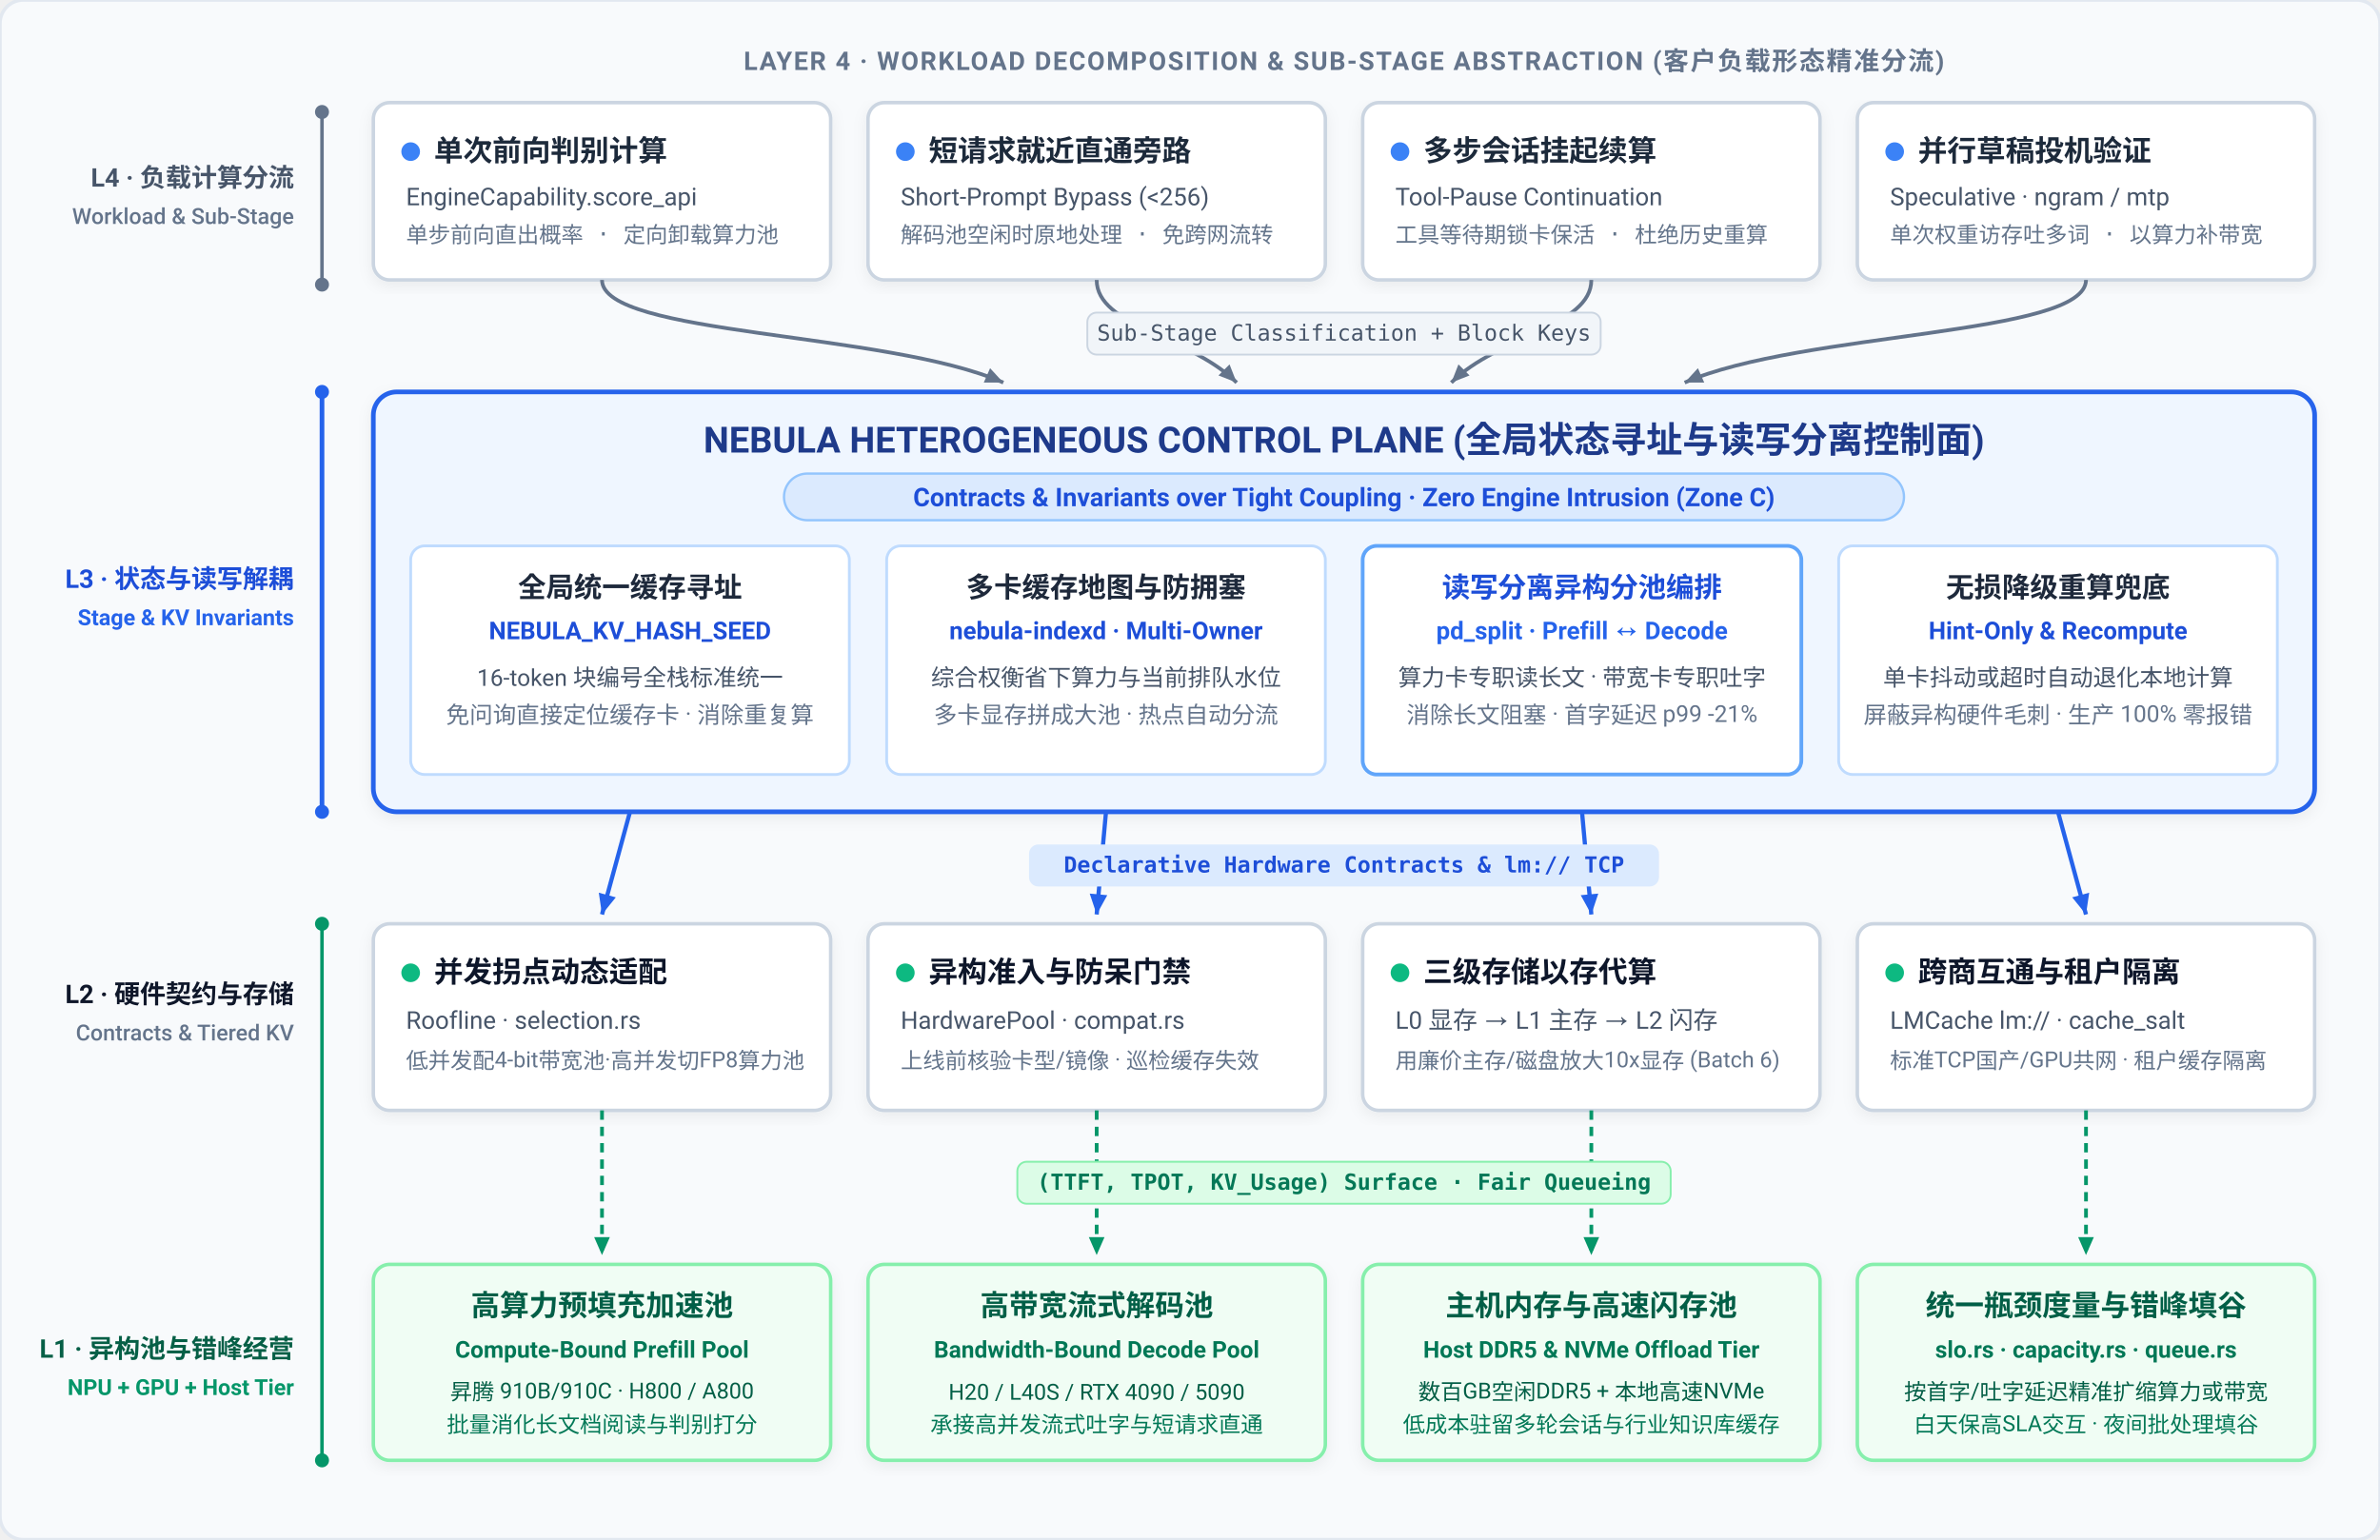
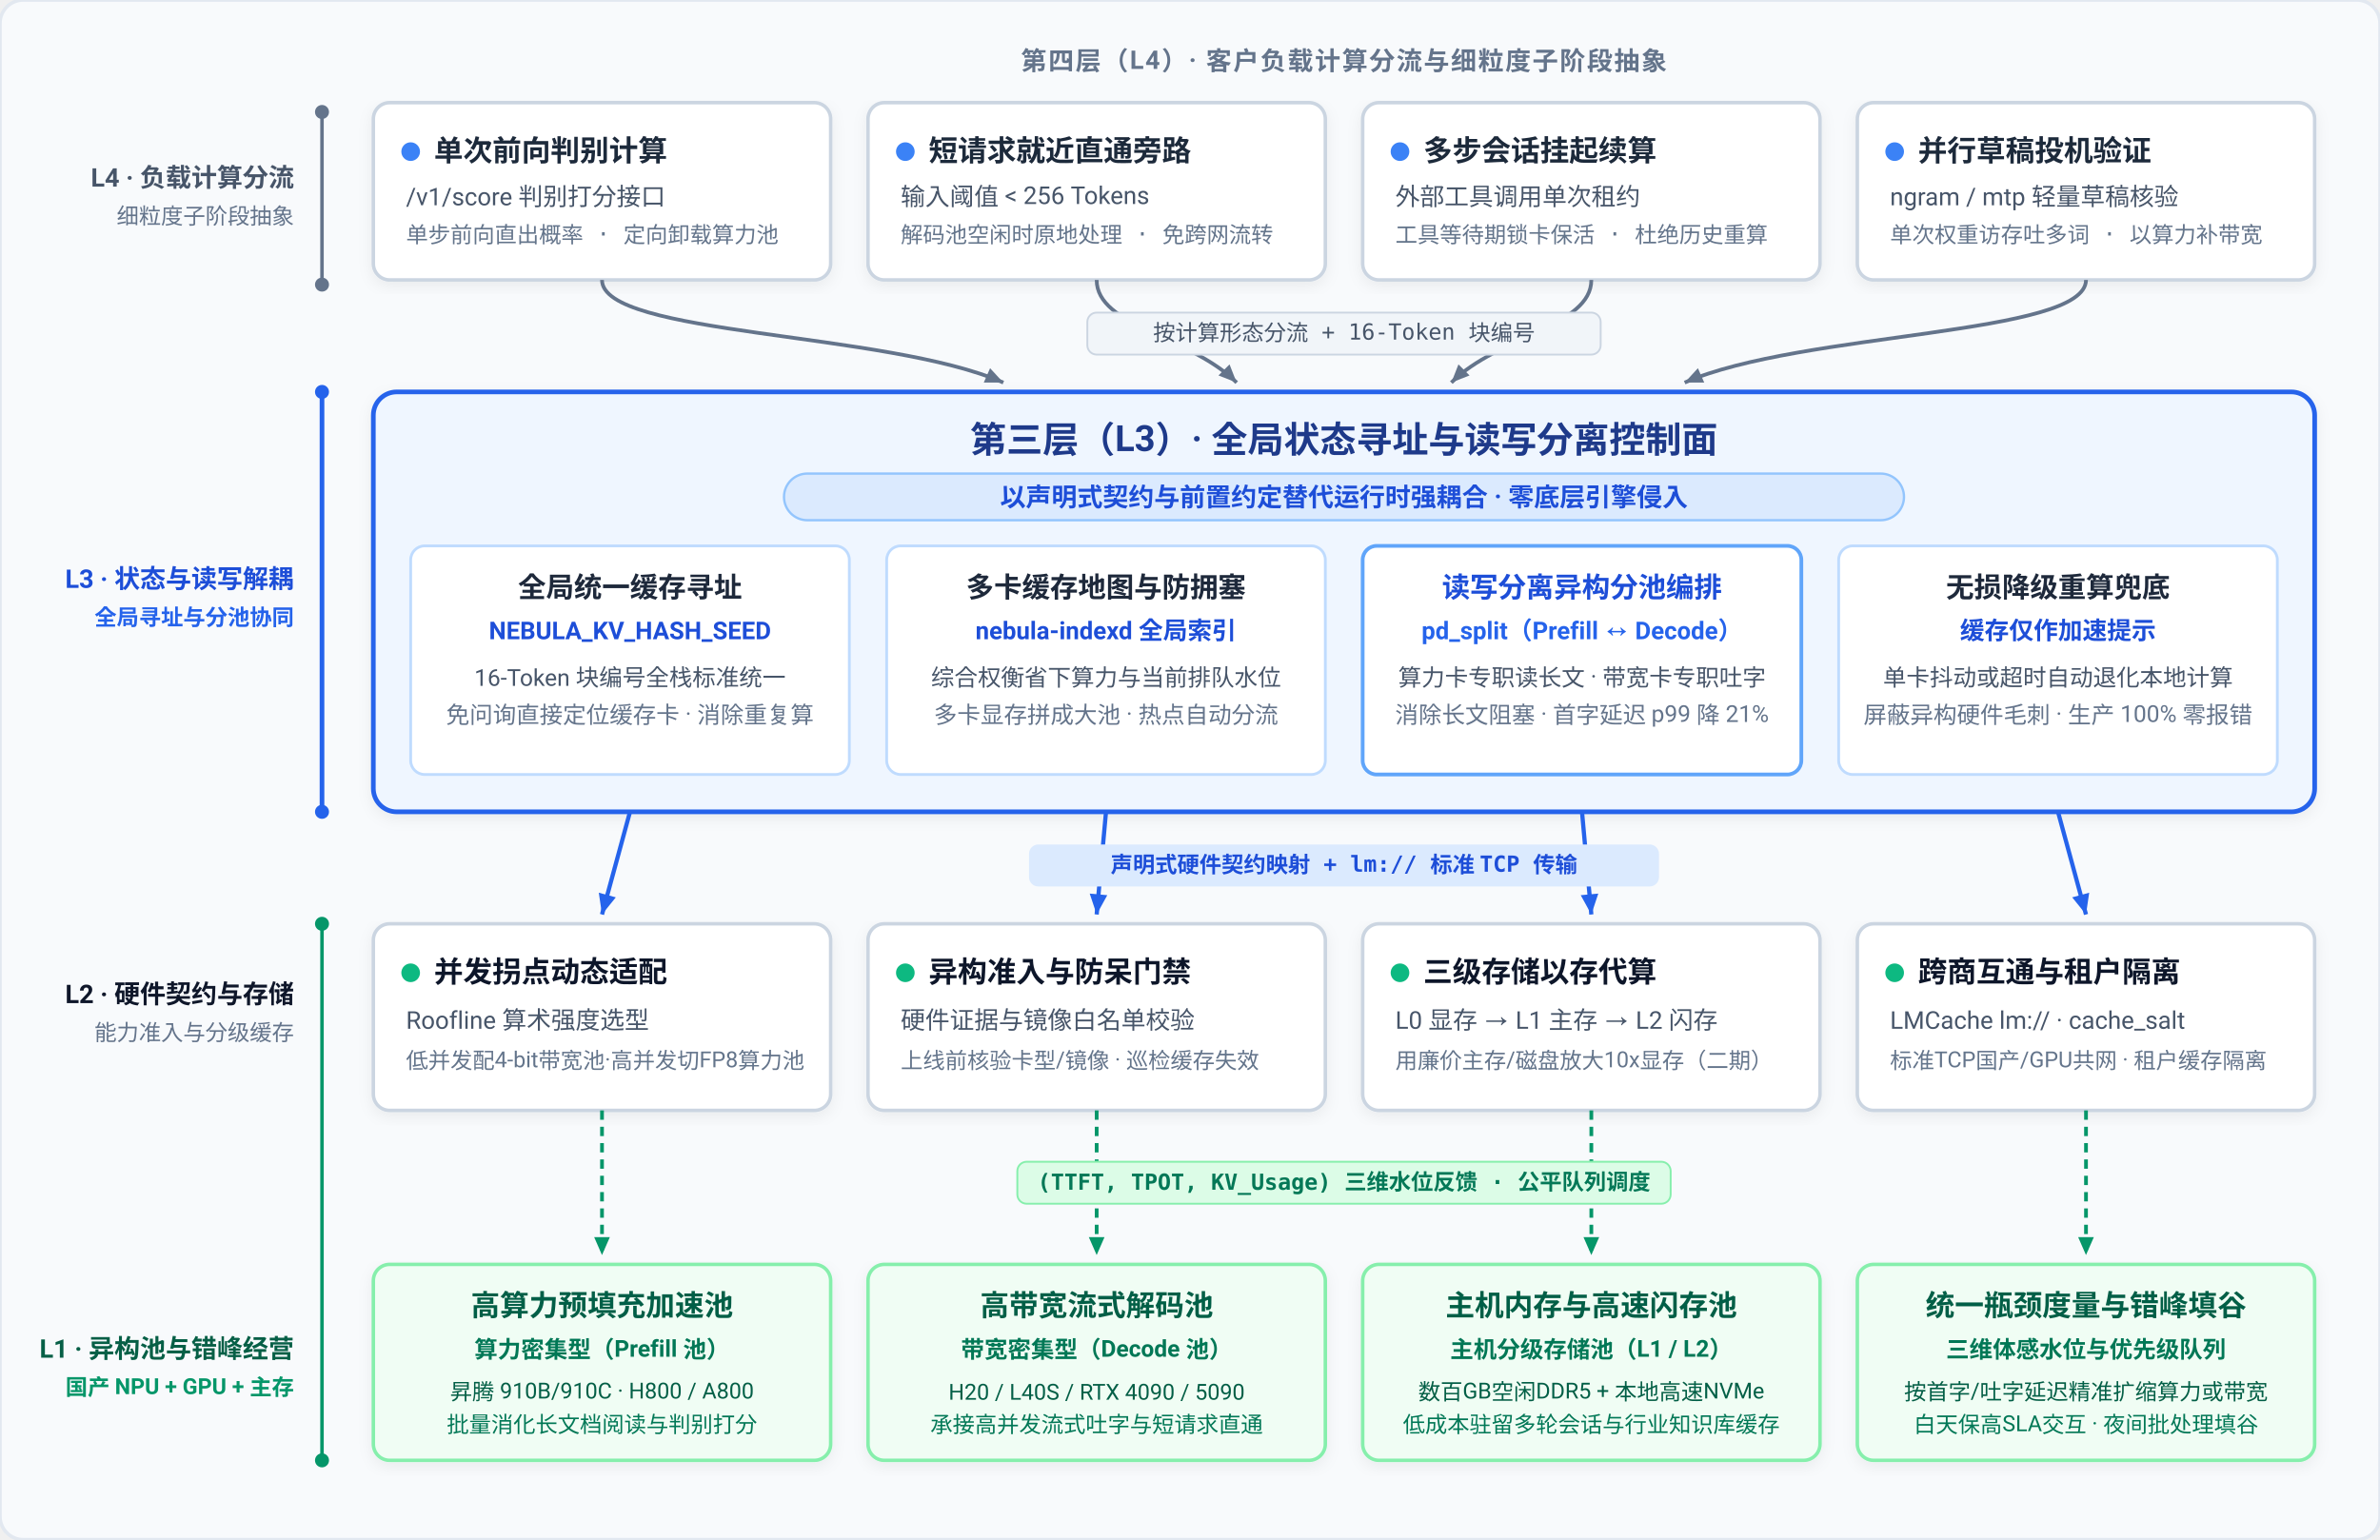
<svg xmlns="http://www.w3.org/2000/svg" viewBox="0 0 1020 660" width="100%" height="auto" font-family="-apple-system, BlinkMacSystemFont, 'Segoe UI', 'PingFang SC', 'Hiragino Sans GB', 'Microsoft YaHei', Roboto, Helvetica, Arial, sans-serif">
  <defs>
    <marker id="arrow-slate" viewBox="0 0 10 10" refX="8" refY="5" markerWidth="6" markerHeight="6" orient="auto-start-reverse">
      <path d="M 0 1.5 L 8 5 L 0 8.5 z" fill="#64748B" />
    </marker>
    <marker id="arrow-blue" viewBox="0 0 10 10" refX="8" refY="5" markerWidth="6" markerHeight="6" orient="auto-start-reverse">
      <path d="M 0 1.5 L 8 5 L 0 8.5 z" fill="#2563EB" />
    </marker>
    <marker id="arrow-emerald" viewBox="0 0 10 10" refX="8" refY="5" markerWidth="6" markerHeight="6" orient="auto-start-reverse">
      <path d="M 0 1.5 L 8 5 L 0 8.5 z" fill="#059669" />
    </marker>
    <filter id="shadow" x="-4%" y="-4%" width="108%" height="112%">
      <feDropShadow dx="0" dy="2" stdDeviation="3" flood-color="#0F172A" flood-opacity="0.06" />
    </filter>
  </defs>
  <rect x="0" y="0" width="1020" height="660" rx="10" fill="#F8FAFC" stroke="#E2E8F0" stroke-width="1.5" />
  <g>
    <line x1="138" y1="48" x2="138" y2="122" stroke="#64748B" stroke-width="1.5" />
    <circle cx="138" cy="48" r="3" fill="#64748B" />
    <circle cx="138" cy="122" r="3" fill="#64748B" />
    <text x="126" y="80" text-anchor="end" font-size="11" font-weight="700" fill="#475569">L4 · 负载计算分流</text>
-     <text x="126" y="96" text-anchor="end" font-size="9.5" font-weight="500" fill="#64748B">Workload &amp; Sub-Stage</text>
+     <text x="126" y="96" text-anchor="end" font-size="9.5" font-weight="500" fill="#64748B">细粒度子阶段抽象</text>
    <line x1="138" y1="168" x2="138" y2="348" stroke="#2563EB" stroke-width="2" />
    <circle cx="138" cy="168" r="3" fill="#2563EB" />
    <circle cx="138" cy="348" r="3" fill="#2563EB" />
    <text x="126" y="252" text-anchor="end" font-size="11" font-weight="700" fill="#1D4ED8">L3 · 状态与读写解耦</text>
-     <text x="126" y="268" text-anchor="end" font-size="9.5" font-weight="600" fill="#2563EB">Stage &amp; KV Invariants</text>
+     <text x="126" y="268" text-anchor="end" font-size="9.5" font-weight="600" fill="#2563EB">全局寻址与分池协同</text>
    <line x1="138" y1="396" x2="138" y2="626" stroke="#059669" stroke-width="1.5" />
    <circle cx="138" cy="396" r="3" fill="#059669" />
    <circle cx="138" cy="626" r="3" fill="#059669" />
    <text x="126" y="430" text-anchor="end" font-size="11" font-weight="700" fill="#0F172A">L2 · 硬件契约与存储</text>
-     <text x="126" y="446" text-anchor="end" font-size="9.5" font-weight="500" fill="#64748B">Contracts &amp; Tiered KV</text>
+     <text x="126" y="446" text-anchor="end" font-size="9.5" font-weight="500" fill="#64748B">能力准入与分级缓存</text>
    <text x="126" y="582" text-anchor="end" font-size="11" font-weight="700" fill="#065F46">L1 · 异构池与错峰经营</text>
-     <text x="126" y="598" text-anchor="end" font-size="9.5" font-weight="600" fill="#059669">NPU + GPU + Host Tier</text>
+     <text x="126" y="598" text-anchor="end" font-size="9.5" font-weight="600" fill="#059669">国产 NPU + GPU + 主存</text>
  </g>
-   <text x="576" y="30" text-anchor="middle" font-size="11" font-weight="700" fill="#64748B" letter-spacing="0.06em">LAYER 4 · WORKLOAD DECOMPOSITION &amp; SUB-STAGE ABSTRACTION (客户负载形态精准分流)</text>
+   <text x="576" y="30" text-anchor="middle" font-size="11" font-weight="700" fill="#64748B" letter-spacing="0.06em">第四层（L4）· 客户负载计算分流与细粒度子阶段抽象</text>
  <g filter="url(#shadow)">
    <rect x="160" y="44" width="196" height="76" rx="7" fill="#FFFFFF" stroke="#CBD5E1" stroke-width="1.5" />
    <circle cx="176" cy="65" r="4" fill="#3B82F6" />
    <text x="186" y="69" font-size="12.5" font-weight="700" fill="#1E293B">单次前向判别计算</text>
-     <text x="174" y="88" font-size="10.5" fill="#475569">EngineCapability.score_api</text>
+     <text x="174" y="88" font-size="10.5" fill="#475569">/v1/score 判别打分接口</text>
    <text x="174" y="104" font-size="9.5" font-family="ui-monospace, SFMono-Regular, Menlo, monospace" fill="#64748B">单步前向直出概率 · 定向卸载算力池</text>
    <rect x="372" y="44" width="196" height="76" rx="7" fill="#FFFFFF" stroke="#CBD5E1" stroke-width="1.5" />
    <circle cx="388" cy="65" r="4" fill="#3B82F6" />
    <text x="398" y="69" font-size="12.5" font-weight="700" fill="#1E293B">短请求就近直通旁路</text>
-     <text x="386" y="88" font-size="10.5" fill="#475569">Short-Prompt Bypass (&lt;256)</text>
+     <text x="386" y="88" font-size="10.5" fill="#475569">输入阈值 &lt; 256 Tokens</text>
    <text x="386" y="104" font-size="9.5" font-family="ui-monospace, SFMono-Regular, Menlo, monospace" fill="#64748B">解码池空闲时原地处理 · 免跨网流转</text>
    <rect x="584" y="44" width="196" height="76" rx="7" fill="#FFFFFF" stroke="#CBD5E1" stroke-width="1.5" />
    <circle cx="600" cy="65" r="4" fill="#3B82F6" />
    <text x="610" y="69" font-size="12.5" font-weight="700" fill="#1E293B">多步会话挂起续算</text>
-     <text x="598" y="88" font-size="10.5" fill="#475569">Tool-Pause Continuation</text>
+     <text x="598" y="88" font-size="10.5" fill="#475569">外部工具调用单次租约</text>
    <text x="598" y="104" font-size="9.5" font-family="ui-monospace, SFMono-Regular, Menlo, monospace" fill="#64748B">工具等待期锁卡保活 · 杜绝历史重算</text>
    <rect x="796" y="44" width="196" height="76" rx="7" fill="#FFFFFF" stroke="#CBD5E1" stroke-width="1.5" />
    <circle cx="812" cy="65" r="4" fill="#3B82F6" />
    <text x="822" y="69" font-size="12.5" font-weight="700" fill="#1E293B">并行草稿投机验证</text>
-     <text x="810" y="88" font-size="10.5" fill="#475569">Speculative · ngram / mtp</text>
+     <text x="810" y="88" font-size="10.5" fill="#475569">ngram / mtp 轻量草稿核验</text>
    <text x="810" y="104" font-size="9.5" font-family="ui-monospace, SFMono-Regular, Menlo, monospace" fill="#64748B">单次权重访存吐多词 · 以算力补带宽</text>
  </g>
  <g fill="none" stroke="#64748B" stroke-width="1.6" marker-end="url(#arrow-slate)">
    <path d="M 258 120 C 258 144, 380 142, 430 164" />
    <path d="M 470 120 C 470 140, 510 144, 530 164" />
    <path d="M 682 120 C 682 140, 642 144, 622 164" />
    <path d="M 894 120 C 894 144, 772 142, 722 164" />
  </g>
  <rect x="466" y="134" width="220" height="18" rx="4" fill="#F1F5F9" stroke="#CBD5E1" stroke-width="0.8" />
-   <text x="576" y="146" text-anchor="middle" font-size="9.5" font-family="ui-monospace, SFMono-Regular, Menlo, monospace" fill="#475569">Sub-Stage Classification + Block Keys</text>
+   <text x="576" y="146" text-anchor="middle" font-size="9.5" font-family="ui-monospace, SFMono-Regular, Menlo, monospace" fill="#475569">按计算形态分流 + 16-Token 块编号</text>
  <g filter="url(#shadow)">
    <rect x="160" y="168" width="832" height="180" rx="10" fill="#EFF6FF" stroke="#2563EB" stroke-width="2" />
  </g>
-   <text x="576" y="194" text-anchor="middle" font-size="15.5" font-weight="700" fill="#1E3A8A">NEBULA HETEROGENEOUS CONTROL PLANE (全局状态寻址与读写分离控制面)</text>
+   <text x="576" y="194" text-anchor="middle" font-size="15.5" font-weight="700" fill="#1E3A8A">第三层（L3）· 全局状态寻址与读写分离控制面</text>
  <rect x="336" y="203" width="480" height="20" rx="10" fill="#DBEAFE" stroke="#93C5FD" stroke-width="1" />
-   <text x="576" y="217" text-anchor="middle" font-size="11" font-weight="600" fill="#1D4ED8">Contracts &amp; Invariants over Tight Coupling · Zero Engine Intrusion (Zone C)</text>
+   <text x="576" y="217" text-anchor="middle" font-size="11" font-weight="600" fill="#1D4ED8">以声明式契约与前置约定替代运行时强耦合 · 零底层引擎侵入</text>
  <g text-anchor="middle">
    <rect x="176" y="234" width="188" height="98" rx="6" fill="#FFFFFF" stroke="#BFDBFE" stroke-width="1.2" />
    <text x="270" y="256" font-size="12" font-weight="700" fill="#1E293B">全局统一缓存寻址</text>
    <text x="270" y="274" font-size="10.5" fill="#1D4ED8" font-weight="600">NEBULA_KV_HASH_SEED</text>
-     <text x="270" y="294" font-size="10" fill="#475569">16-token 块编号全栈标准统一</text>
+     <text x="270" y="294" font-size="10" fill="#475569">16-Token 块编号全栈标准统一</text>
    <text x="270" y="310" font-size="10" fill="#64748B">免问询直接定位缓存卡 · 消除重复算</text>
    <rect x="380" y="234" width="188" height="98" rx="6" fill="#FFFFFF" stroke="#BFDBFE" stroke-width="1.2" />
    <text x="474" y="256" font-size="12" font-weight="700" fill="#1E293B">多卡缓存地图与防拥塞</text>
-     <text x="474" y="274" font-size="10.5" fill="#1D4ED8" font-weight="600">nebula-indexd · Multi-Owner</text>
+     <text x="474" y="274" font-size="10.5" fill="#1D4ED8" font-weight="600">nebula-indexd 全局索引</text>
    <text x="474" y="294" font-size="10" fill="#475569">综合权衡省下算力与当前排队水位</text>
    <text x="474" y="310" font-size="10" fill="#64748B">多卡显存拼成大池 · 热点自动分流</text>
    <rect x="584" y="234" width="188" height="98" rx="6" fill="#FFFFFF" stroke="#60A5FA" stroke-width="1.6" />
    <text x="678" y="256" font-size="12" font-weight="700" fill="#1D4ED8">读写分离异构分池编排</text>
-     <text x="678" y="274" font-size="10.5" fill="#2563EB" font-weight="600">pd_split · Prefill ↔ Decode</text>
+     <text x="678" y="274" font-size="10.5" fill="#2563EB" font-weight="600">pd_split（Prefill ↔ Decode）</text>
    <text x="678" y="294" font-size="10" fill="#475569">算力卡专职读长文 · 带宽卡专职吐字</text>
-     <text x="678" y="310" font-size="10" fill="#64748B">消除长文阻塞 · 首字延迟 p99 -21%</text>
+     <text x="678" y="310" font-size="10" fill="#64748B">消除长文阻塞 · 首字延迟 p99 降 21%</text>
    <rect x="788" y="234" width="188" height="98" rx="6" fill="#FFFFFF" stroke="#BFDBFE" stroke-width="1.2" />
    <text x="882" y="256" font-size="12" font-weight="700" fill="#1E293B">无损降级重算兜底</text>
-     <text x="882" y="274" font-size="10.5" fill="#1D4ED8" font-weight="600">Hint-Only &amp; Recompute</text>
+     <text x="882" y="274" font-size="10.5" fill="#1D4ED8" font-weight="600">缓存仅作加速提示</text>
    <text x="882" y="294" font-size="10" fill="#475569">单卡抖动或超时自动退化本地计算</text>
    <text x="882" y="310" font-size="10" fill="#64748B">屏蔽异构硬件毛刺 · 生产 100% 零报错</text>
  </g>
  <g fill="none" stroke="#2563EB" stroke-width="1.8" marker-end="url(#arrow-blue)">
    <path d="M 270 348 L 258 392" />
    <path d="M 474 348 L 470 392" />
    <path d="M 678 348 L 682 392" />
    <path d="M 882 348 L 894 392" />
  </g>
  <rect x="441" y="362" width="270" height="18" rx="4" fill="#DBEAFE" />
-   <text x="576" y="374" text-anchor="middle" font-size="9.5" font-weight="600" font-family="ui-monospace, SFMono-Regular, Menlo, monospace" fill="#1D4ED8">Declarative Hardware Contracts &amp; lm:// TCP</text>
+   <text x="576" y="374" text-anchor="middle" font-size="9.5" font-weight="600" font-family="ui-monospace, SFMono-Regular, Menlo, monospace" fill="#1D4ED8">声明式硬件契约映射 + lm:// 标准 TCP 传输</text>
  <g filter="url(#shadow)">
    <rect x="160" y="396" width="196" height="80" rx="7" fill="#FFFFFF" stroke="#CBD5E1" stroke-width="1.5" />
    <circle cx="176" cy="417" r="4" fill="#10B981" />
    <text x="186" y="421" font-size="12.5" font-weight="700" fill="#0F172A">并发拐点动态适配</text>
-     <text x="174" y="441" font-size="10.5" fill="#475569">Roofline · selection.rs</text>
+     <text x="174" y="441" font-size="10.5" fill="#475569">Roofline 算术强度选型</text>
    <text x="174" y="458" font-size="9.5" fill="#64748B">低并发配4-bit带宽池·高并发切FP8算力池</text>
    <rect x="372" y="396" width="196" height="80" rx="7" fill="#FFFFFF" stroke="#CBD5E1" stroke-width="1.5" />
    <circle cx="388" cy="417" r="4" fill="#10B981" />
    <text x="398" y="421" font-size="12.5" font-weight="700" fill="#0F172A">异构准入与防呆门禁</text>
-     <text x="386" y="441" font-size="10.5" fill="#475569">HardwarePool · compat.rs</text>
+     <text x="386" y="441" font-size="10.5" fill="#475569">硬件证据与镜像白名单校验</text>
    <text x="386" y="458" font-size="9.5" fill="#64748B">上线前核验卡型/镜像 · 巡检缓存失效</text>
    <rect x="584" y="396" width="196" height="80" rx="7" fill="#FFFFFF" stroke="#CBD5E1" stroke-width="1.5" />
    <circle cx="600" cy="417" r="4" fill="#10B981" />
    <text x="610" y="421" font-size="12.5" font-weight="700" fill="#0F172A">三级存储以存代算</text>
    <text x="598" y="441" font-size="10.5" fill="#475569">L0 显存 → L1 主存 → L2 闪存</text>
-     <text x="598" y="458" font-size="9.5" fill="#64748B">用廉价主存/磁盘放大10x显存 (Batch 6)</text>
+     <text x="598" y="458" font-size="9.5" fill="#64748B">用廉价主存/磁盘放大10x显存（二期）</text>
    <rect x="796" y="396" width="196" height="80" rx="7" fill="#FFFFFF" stroke="#CBD5E1" stroke-width="1.5" />
    <circle cx="812" cy="417" r="4" fill="#10B981" />
    <text x="822" y="421" font-size="12.5" font-weight="700" fill="#0F172A">跨商互通与租户隔离</text>
    <text x="810" y="441" font-size="10.5" fill="#475569">LMCache lm:// · cache_salt</text>
    <text x="810" y="458" font-size="9.5" fill="#64748B">标准TCP国产/GPU共网 · 租户缓存隔离</text>
  </g>
  <g fill="none" stroke="#059669" stroke-width="1.6" stroke-dasharray="4 3" marker-end="url(#arrow-emerald)">
    <path d="M 258 476 L 258 538" />
    <path d="M 470 476 L 470 538" />
    <path d="M 682 476 L 682 538" />
    <path d="M 894 476 L 894 538" />
  </g>
  <rect x="436" y="498" width="280" height="18" rx="4" fill="#DCFCE7" stroke="#86EFAC" stroke-width="0.8" />
-   <text x="576" y="510" text-anchor="middle" font-size="9.5" font-weight="600" font-family="ui-monospace, SFMono-Regular, Menlo, monospace" fill="#047857">(TTFT, TPOT, KV_Usage) Surface · Fair Queueing</text>
+   <text x="576" y="510" text-anchor="middle" font-size="9.5" font-weight="600" font-family="ui-monospace, SFMono-Regular, Menlo, monospace" fill="#047857">(TTFT, TPOT, KV_Usage) 三维水位反馈 · 公平队列调度</text>
  <g filter="url(#shadow)">
    <rect x="160" y="542" width="196" height="84" rx="7" fill="#F0FDF4" stroke="#86EFAC" stroke-width="1.5" />
    <text x="258" y="564" text-anchor="middle" font-size="12.5" font-weight="700" fill="#065F46">高算力预填充加速池</text>
-     <text x="258" y="582" text-anchor="middle" font-size="10" font-weight="600" fill="#047857">Compute-Bound Prefill Pool</text>
+     <text x="258" y="582" text-anchor="middle" font-size="10" font-weight="600" fill="#047857">算力密集型（Prefill 池）</text>
    <text x="258" y="600" text-anchor="middle" font-size="9.5" fill="#065F46">昇腾 910B/910C · H800 / A800</text>
    <text x="258" y="614" text-anchor="middle" font-size="9.5" fill="#047857">批量消化长文档阅读与判别打分</text>
    <rect x="372" y="542" width="196" height="84" rx="7" fill="#F0FDF4" stroke="#86EFAC" stroke-width="1.5" />
    <text x="470" y="564" text-anchor="middle" font-size="12.5" font-weight="700" fill="#065F46">高带宽流式解码池</text>
-     <text x="470" y="582" text-anchor="middle" font-size="10" font-weight="600" fill="#047857">Bandwidth-Bound Decode Pool</text>
+     <text x="470" y="582" text-anchor="middle" font-size="10" font-weight="600" fill="#047857">带宽密集型（Decode 池）</text>
    <text x="470" y="600" text-anchor="middle" font-size="9.5" fill="#065F46">H20 / L40S / RTX 4090 / 5090</text>
    <text x="470" y="614" text-anchor="middle" font-size="9.5" fill="#047857">承接高并发流式吐字与短请求直通</text>
    <rect x="584" y="542" width="196" height="84" rx="7" fill="#F0FDF4" stroke="#86EFAC" stroke-width="1.5" />
    <text x="682" y="564" text-anchor="middle" font-size="12.5" font-weight="700" fill="#065F46">主机内存与高速闪存池</text>
-     <text x="682" y="582" text-anchor="middle" font-size="10" font-weight="600" fill="#047857">Host DDR5 &amp; NVMe Offload Tier</text>
+     <text x="682" y="582" text-anchor="middle" font-size="10" font-weight="600" fill="#047857">主机分级存储池（L1 / L2）</text>
    <text x="682" y="600" text-anchor="middle" font-size="9.5" fill="#065F46">数百GB空闲DDR5 + 本地高速NVMe</text>
    <text x="682" y="614" text-anchor="middle" font-size="9.5" fill="#047857">低成本驻留多轮会话与行业知识库缓存</text>
    <rect x="796" y="542" width="196" height="84" rx="7" fill="#F0FDF4" stroke="#86EFAC" stroke-width="1.5" />
    <text x="894" y="564" text-anchor="middle" font-size="12.5" font-weight="700" fill="#065F46">统一瓶颈度量与错峰填谷</text>
-     <text x="894" y="582" text-anchor="middle" font-size="10" font-weight="600" fill="#047857">slo.rs · capacity.rs · queue.rs</text>
+     <text x="894" y="582" text-anchor="middle" font-size="10" font-weight="600" fill="#047857">三维体感水位与优先级队列</text>
    <text x="894" y="600" text-anchor="middle" font-size="9.5" fill="#065F46">按首字/吐字延迟精准扩缩算力或带宽</text>
    <text x="894" y="614" text-anchor="middle" font-size="9.5" fill="#047857">白天保高SLA交互 · 夜间批处理填谷</text>
  </g>
</svg>
